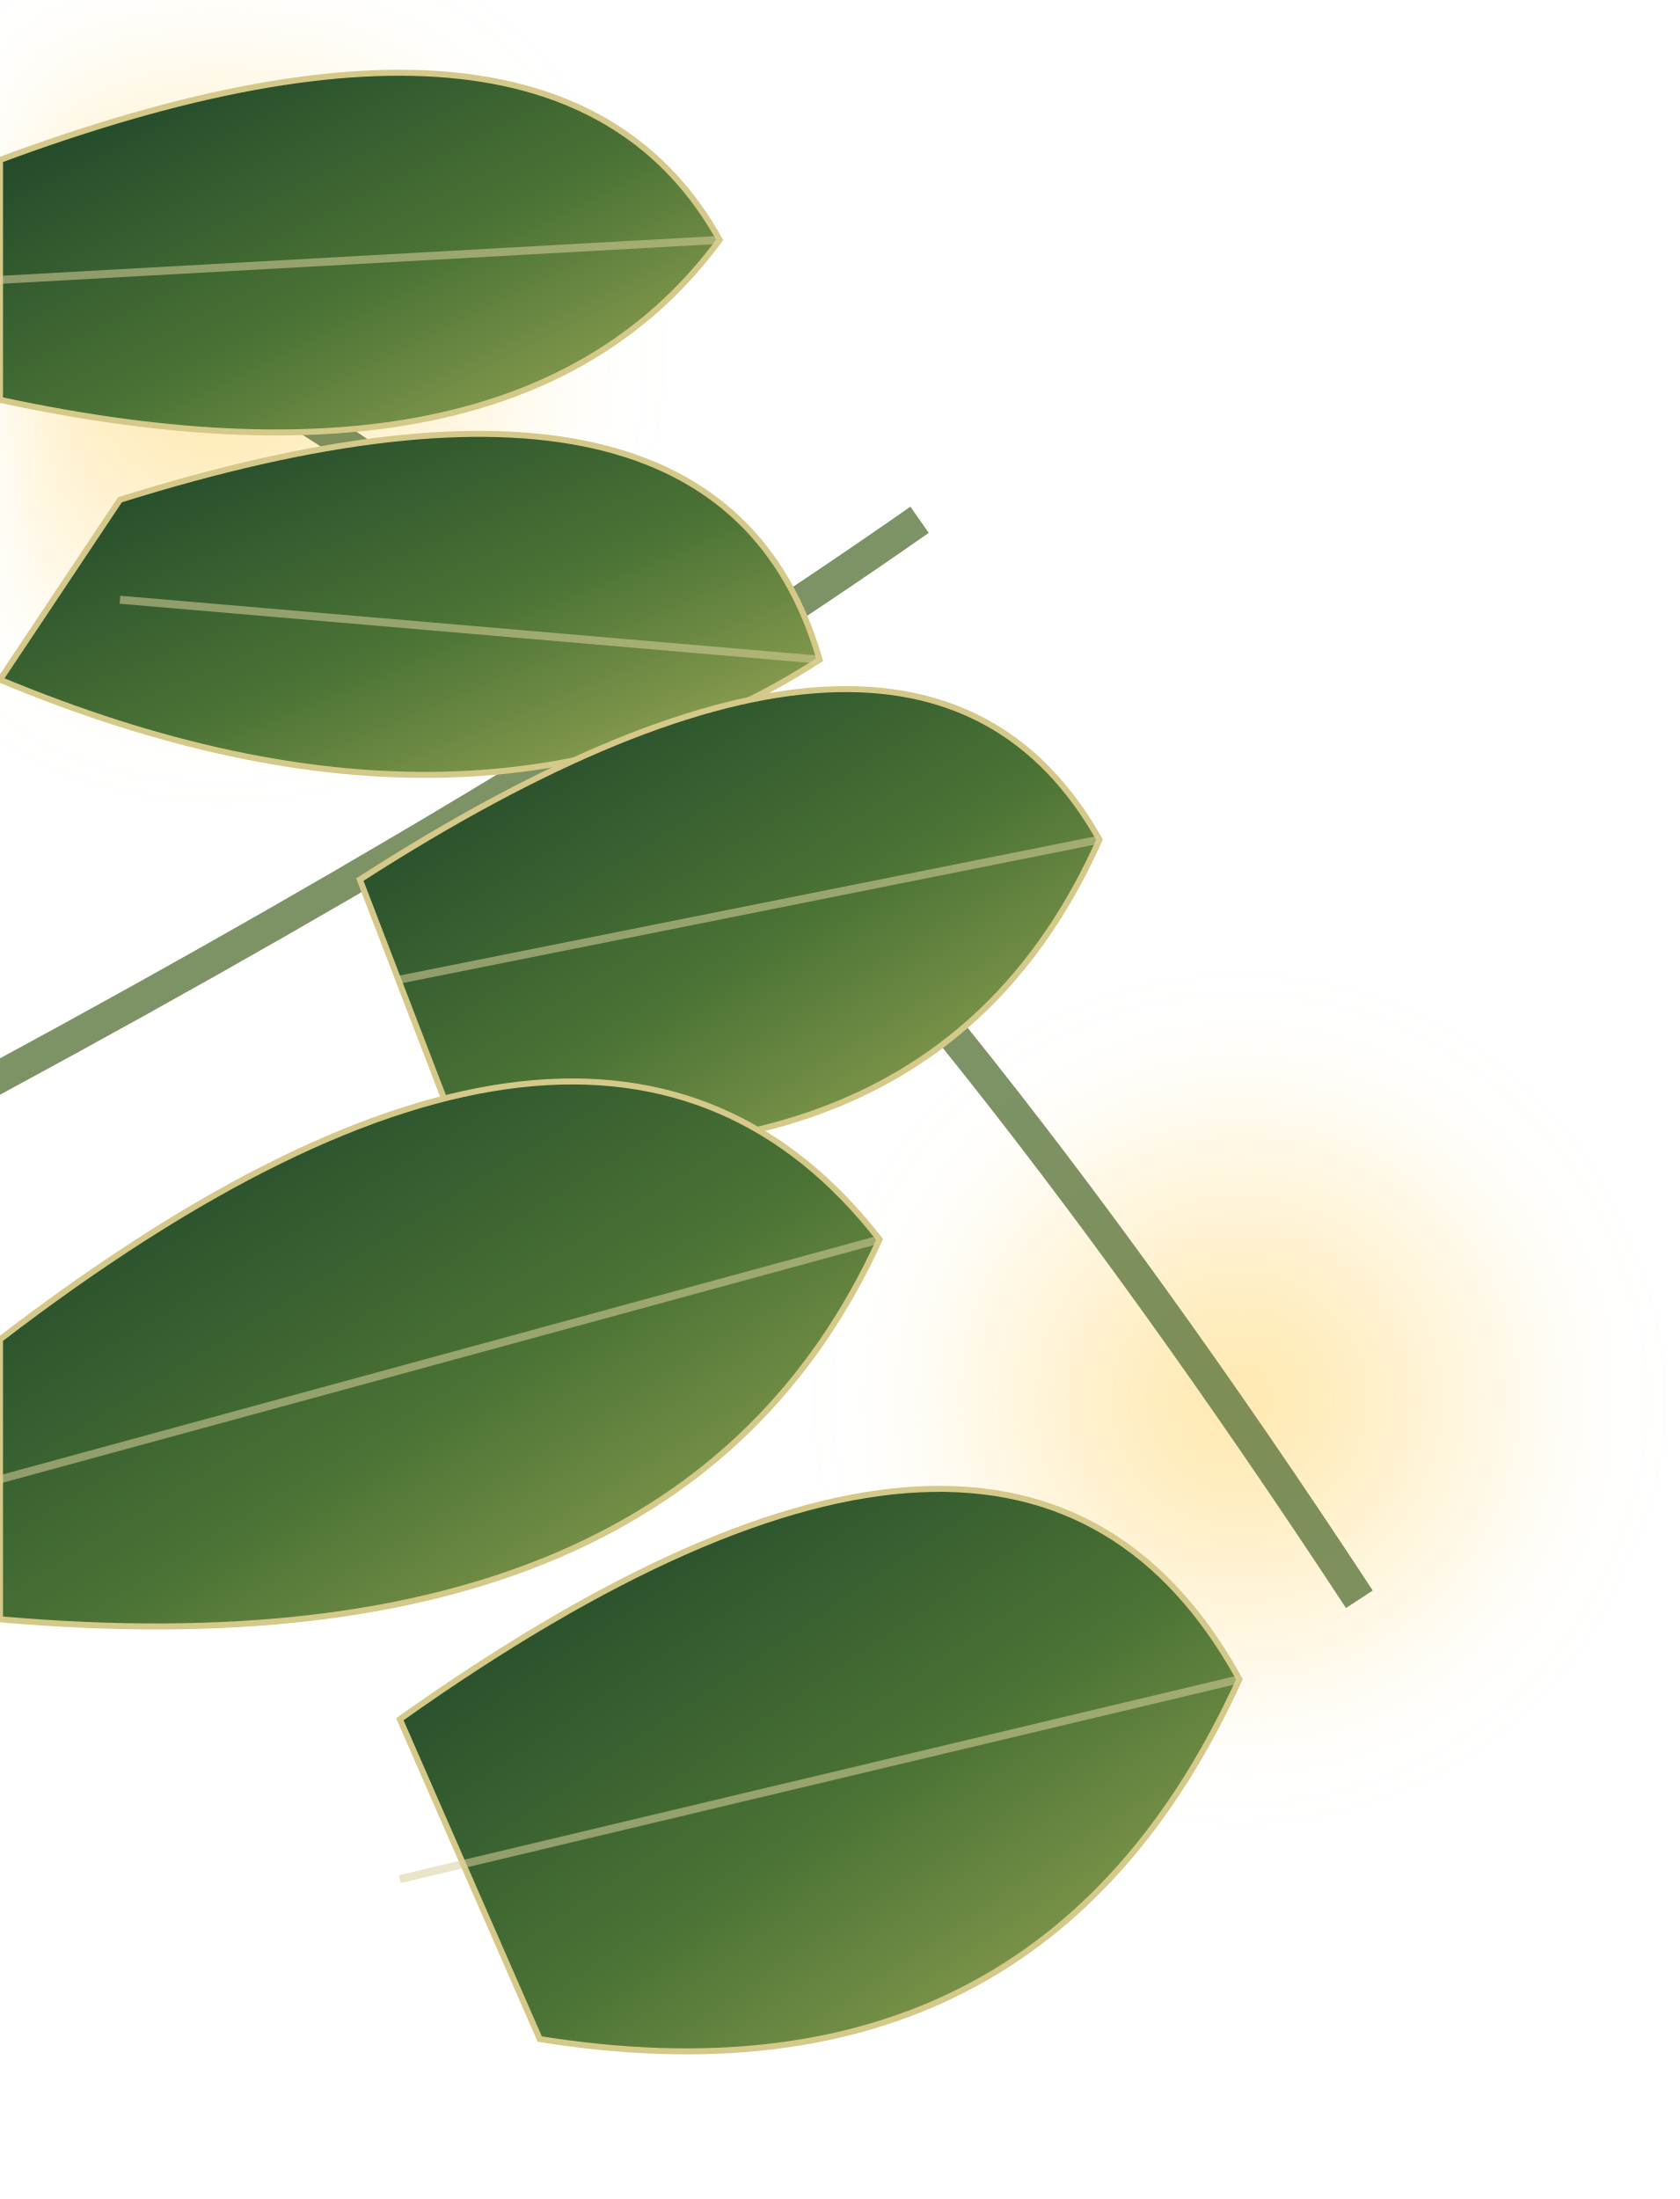
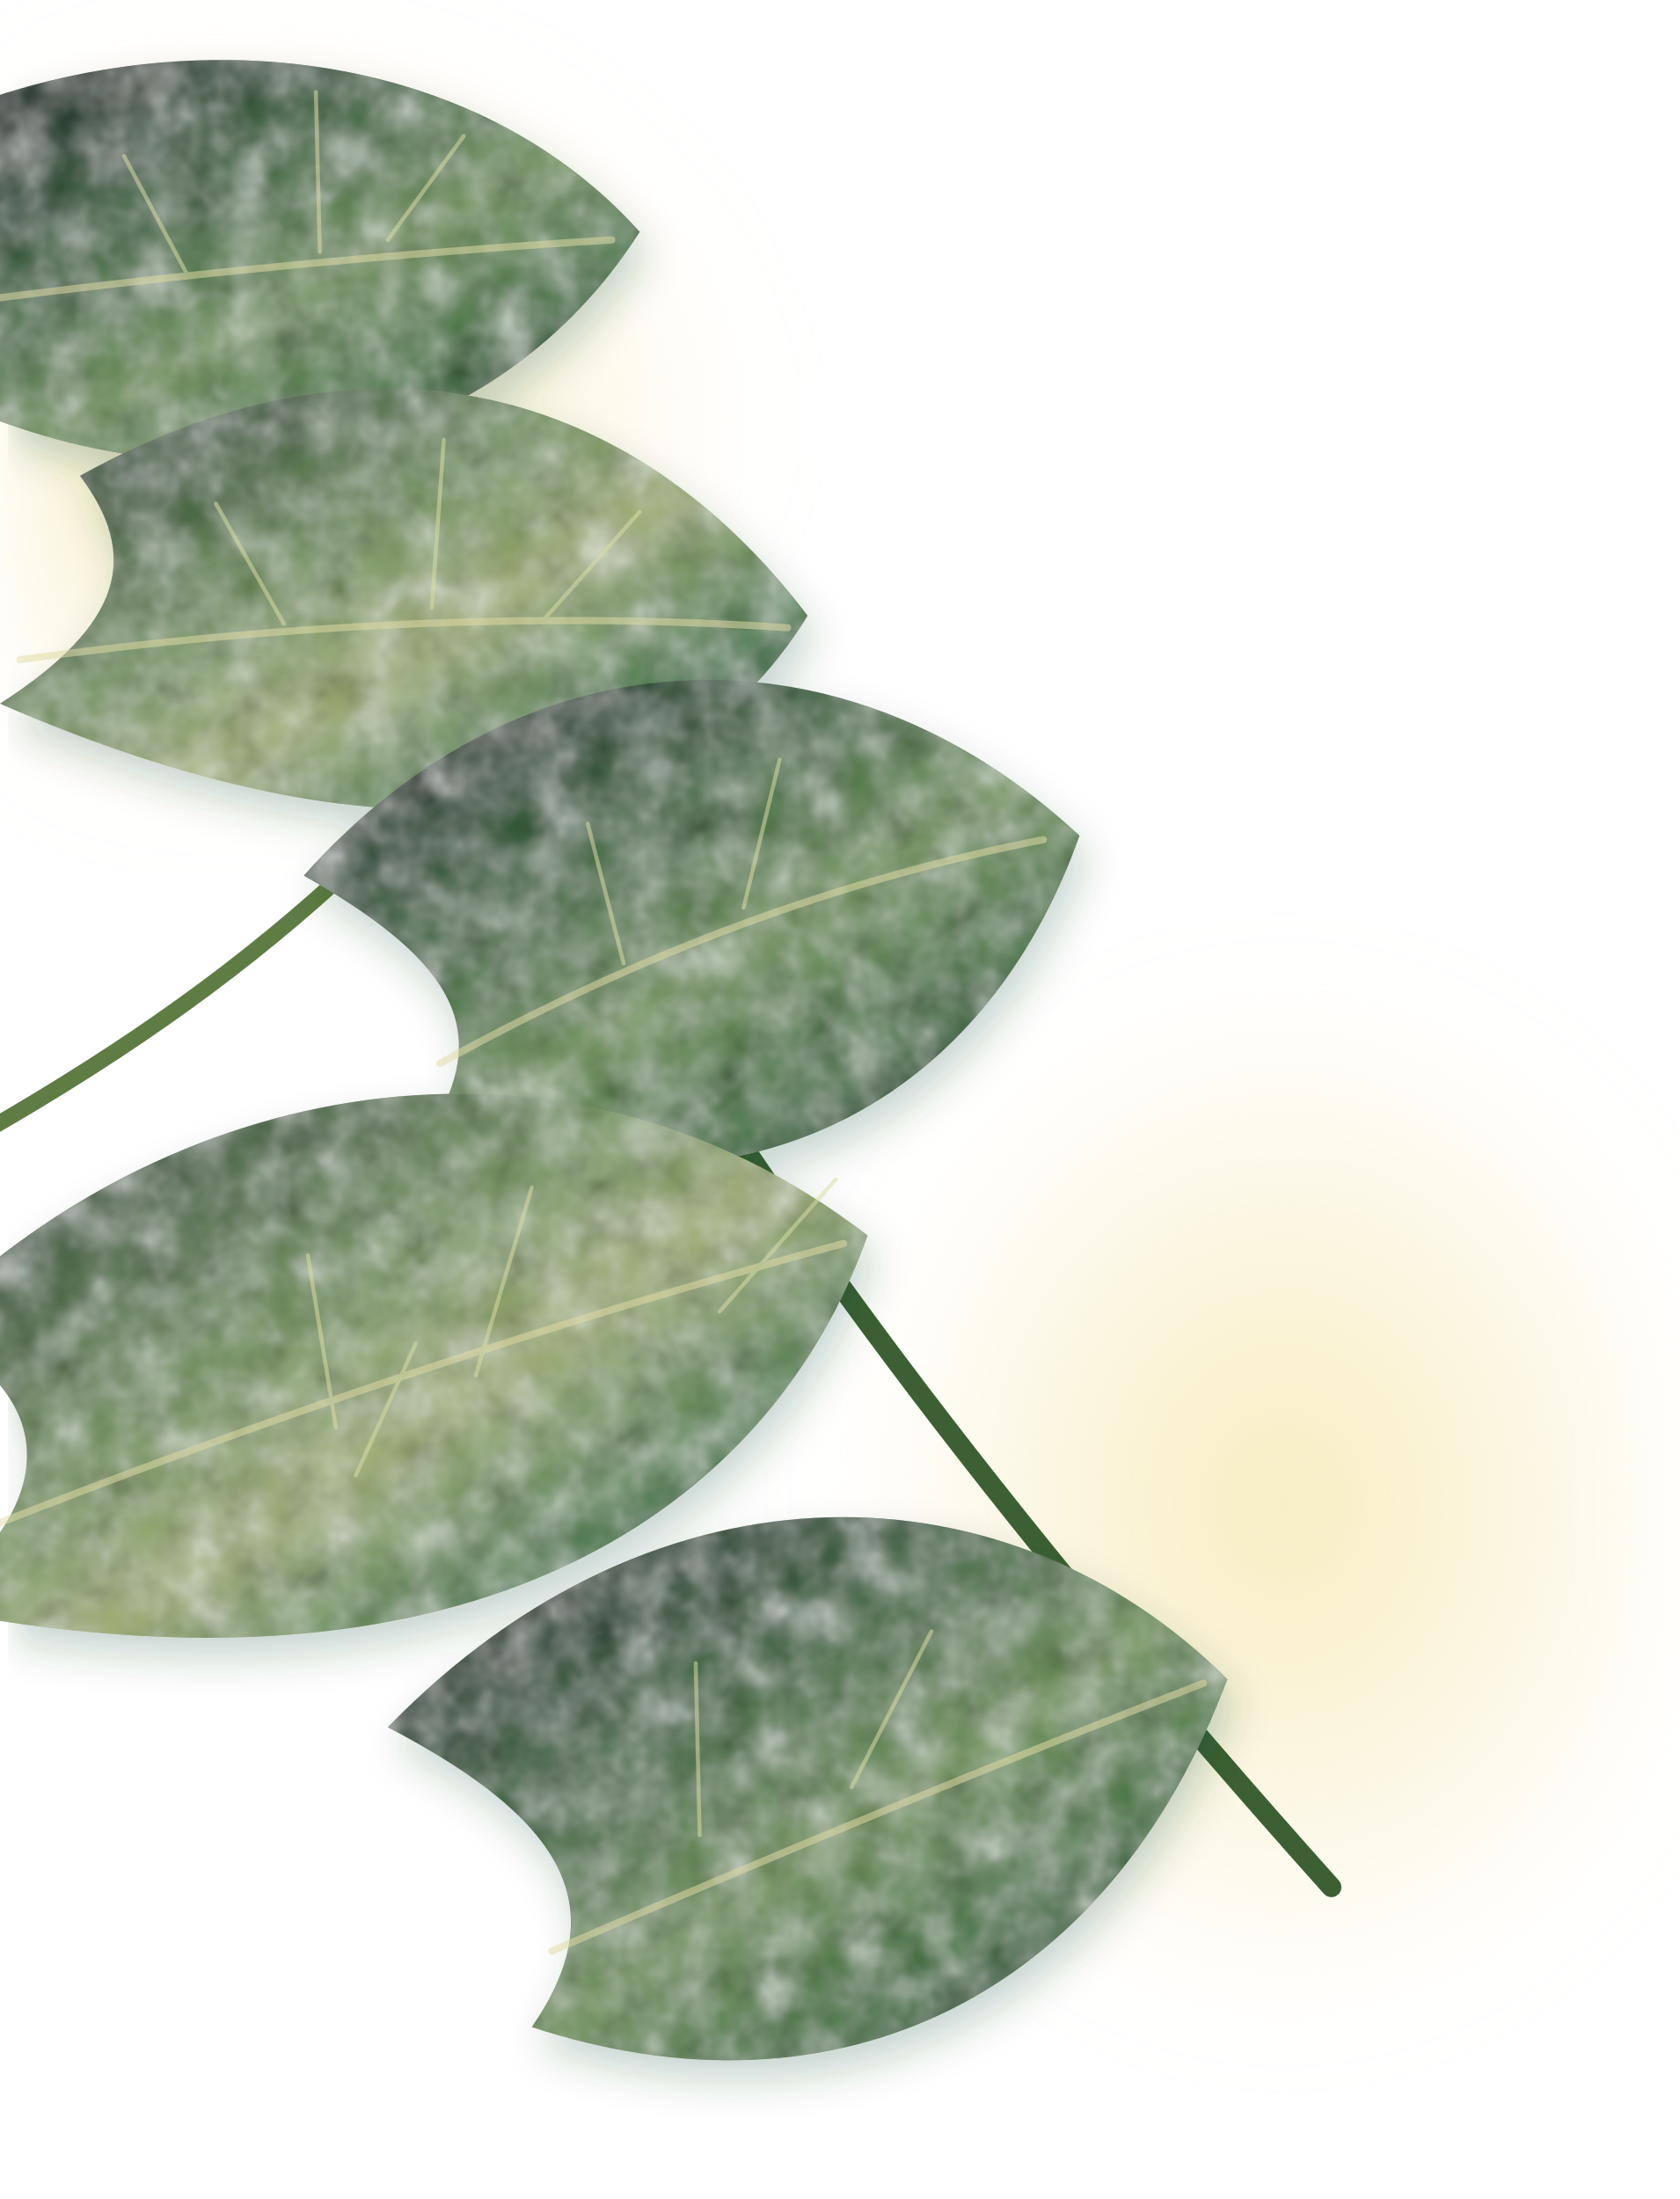
- <svg xmlns="http://www.w3.org/2000/svg" viewBox="0 0 420 550">
+ <svg xmlns="http://www.w3.org/2000/svg" viewBox="0 0 420 550" role="img" aria-label="Natural green botanical leaves">
  <defs>
-     <radialGradient id="light">
-       <stop stop-color="#ffe5a3" stop-opacity=".95" />
-       <stop offset="1" stop-color="#ffe5a3" stop-opacity="0" />
+     <radialGradient id="sun">
+       <stop stop-color="#f6e7ac" stop-opacity=".78" />
+       <stop offset="1" stop-color="#f6e7ac" stop-opacity="0" />
    </radialGradient>
-     <linearGradient id="leaf" x2="1" y2="1">
-       <stop stop-color="#183f28" />
-       <stop offset=".55" stop-color="#4b7335" />
-       <stop offset="1" stop-color="#a2ad59" />
+     <linearGradient id="leafA" x1=".12" y1=".1" x2=".9" y2=".88">
+       <stop stop-color="#102f20" />
+       <stop offset=".27" stop-color="#315f36" />
+       <stop offset=".58" stop-color="#71945a" />
+       <stop offset=".82" stop-color="#3e713c" />
+       <stop offset="1" stop-color="#153b28" />
    </linearGradient>
-     <filter id="glow">
-       <feGaussianBlur stdDeviation="11" />
+     <linearGradient id="leafB" x1=".05" y1=".12" x2=".95" y2=".9">
+       <stop stop-color="#22432b" />
+       <stop offset=".38" stop-color="#72935a" />
+       <stop offset=".57" stop-color="#a0af75" />
+       <stop offset=".82" stop-color="#487b4b" />
+       <stop offset="1" stop-color="#214b31" />
+     </linearGradient>
+     <filter id="soft">
+       <feGaussianBlur stdDeviation="14" />
+     </filter>
+     <filter id="texture" x="-15%" y="-15%" width="130%" height="130%">
+       <feTurbulence type="fractalNoise" baseFrequency=".09" numOctaves="3" seed="7" result="noise" />
+       <feColorMatrix in="noise" type="saturate" values="0" result="gray" />
+       <feComposite in="gray" in2="SourceGraphic" operator="in" result="masked" />
+       <feBlend in="SourceGraphic" in2="masked" mode="soft-light" />
+     </filter>
+     <filter id="shadow" x="-30%" y="-30%" width="160%" height="160%">
+       <feDropShadow dx="2" dy="5" stdDeviation="5" flood-color="#1a4227" flood-opacity=".22" />
    </filter>
  </defs>
-   <circle cx="55" cy="90" r="95" fill="url(#light)" filter="url(#glow)" />
-   <circle cx="310" cy="350" r="90" fill="url(#light)" filter="url(#glow)" />
-   <path d="M-20 70Q130 80 340 400M-20 280Q130 200 230 130" stroke="#5c773e" stroke-width="8" fill="none" opacity=".8" />
-   <g fill="url(#leaf)" stroke="#d5c989" stroke-width="1.5">
-     <path d="M0 40Q140 -12 180 60Q130 128 0 100Z" />
-     <path d="M30 125Q180 78 205 165Q120 220 0 170Z" />
-     <path d="M90 220Q230 130 275 210Q235 300 115 285Z" />
-     <path d="M0 335Q150 220 220 310Q170 420 0 405Z" />
-     <path d="M100 430Q255 320 310 420Q260 530 135 510Z" />
+   <ellipse cx="63" cy="105" rx="124" ry="95" fill="url(#sun)" filter="url(#soft)" />
+   <ellipse cx="321" cy="376" rx="110" ry="128" fill="url(#sun)" filter="url(#soft)" />
+   <g fill="none" stroke-linecap="round">
+     <path d="M-24 42C58 85 106 153 148 226S248 377 333 472" stroke="#3c6034" stroke-width="5" />
+     <path d="M-18 291C60 248 102 211 162 133" stroke="#607c45" stroke-width="4" />
  </g>
-   <g stroke="#d8cf9a" stroke-width="2" fill="none" opacity=".55">
-     <path d="M0 70L180 60M30 150L205 165M100 245L275 210M0 370L220 310M100 470L310 420" />
+   <g filter="url(#shadow)">
+     <path d="M-19 31C41 4 117 10 160 58C125 113 54 132-15 99C5 79 4 52-19 31Z" fill="url(#leafA)" filter="url(#texture)" />
+     <path d="M20 119C92 79 158 96 202 154C167 211 94 217 0 176C31 156 35 139 20 119Z" fill="url(#leafB)" filter="url(#texture)" />
+     <path d="M76 219C132 156 212 155 270 209C247 274 188 310 108 282C124 256 111 239 76 219Z" fill="url(#leafA)" filter="url(#texture)" />
+     <path d="M-20 332C40 271 139 249 217 309C193 377 119 430-19 402C15 377 16 349-20 332Z" fill="url(#leafB)" filter="url(#texture)" />
+     <path d="M97 432C165 362 253 366 307 420C277 500 209 532 133 507C153 478 143 456 97 432Z" fill="url(#leafA)" filter="url(#texture)" />
+   </g>
+   <g fill="none" stroke-linecap="round" opacity=".53">
+     <path d="M-12 76Q72 65 153 60M5 165Q108 151 197 157M110 266Q184 225 261 210M-8 384Q103 340 211 311M138 488Q226 450 301 421" stroke="#e0dca5" stroke-width="1.8" />
+     <path d="M47 69l-16-30m49 24l-1-40m18 37l19-26M71 156l-17-30m54 26l3-42m25 45l24-27M156 241l-9-35m39 21l9-37m-111 167l-7-43m42 30l14-47m47 31l29-33m-34 164l-1-43m39 31l20-39m-129-72l-15 33" stroke="#d9dda6" stroke-width="1" />
  </g>
</svg>
